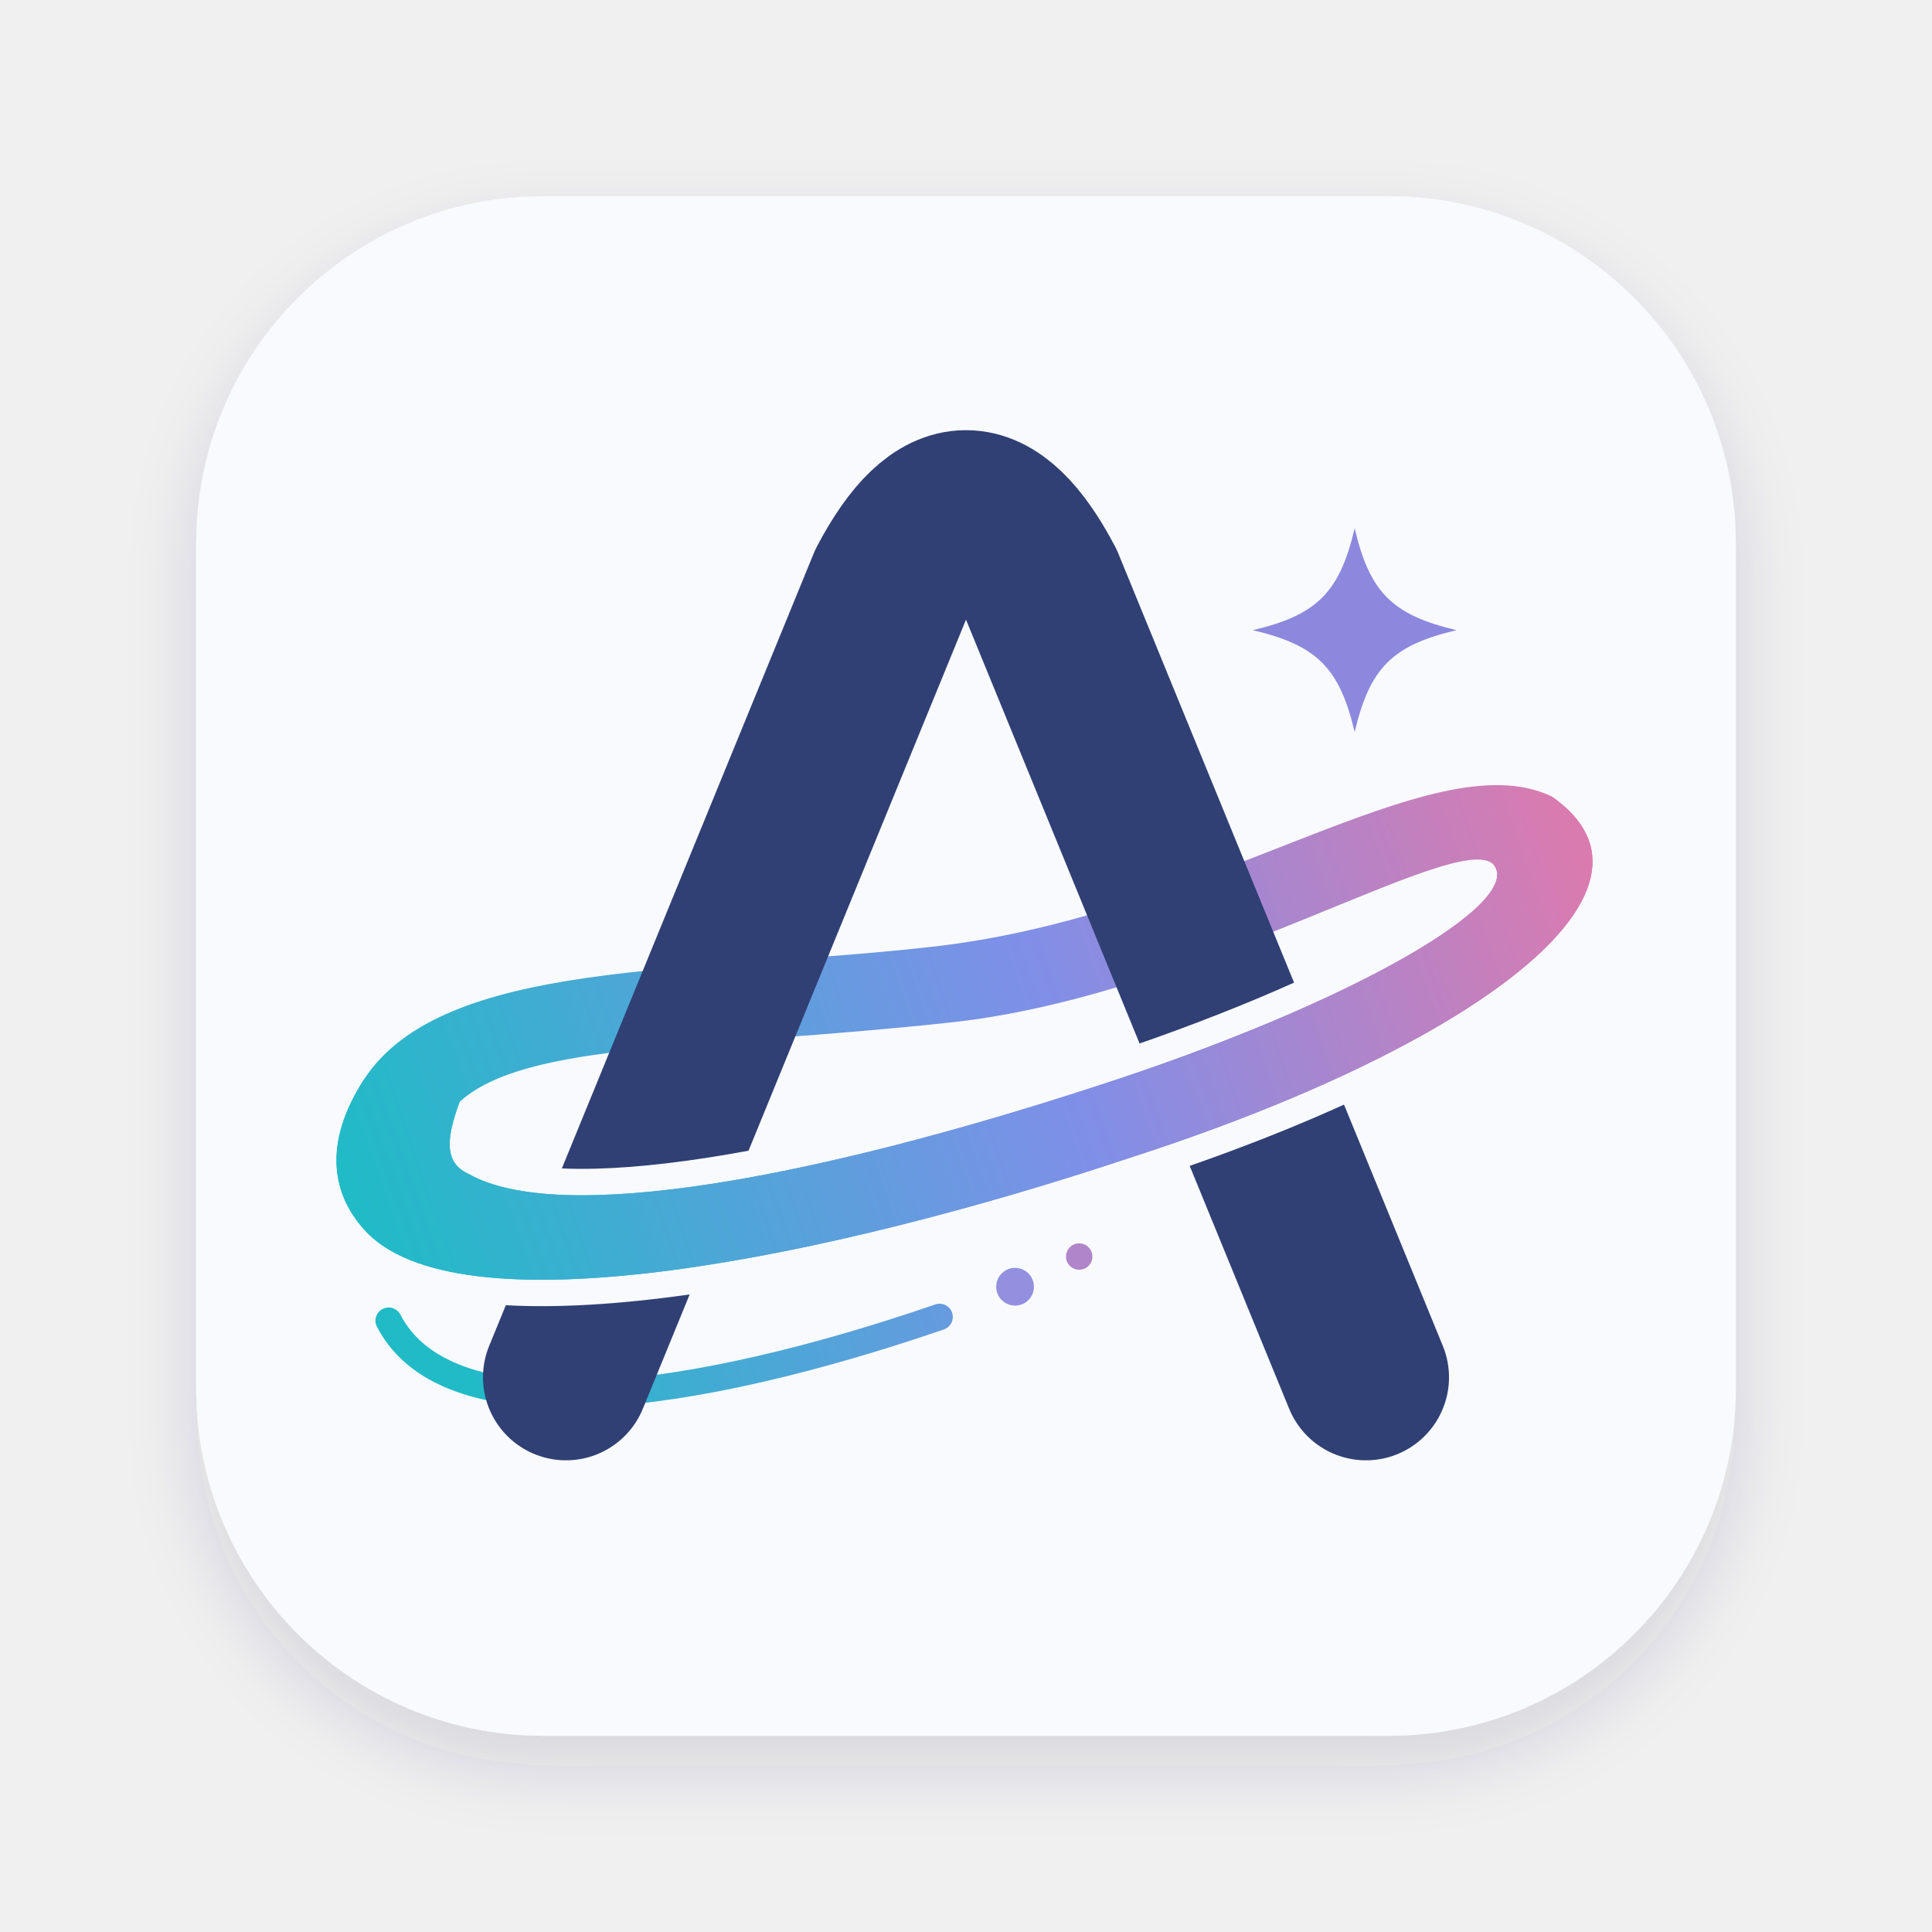
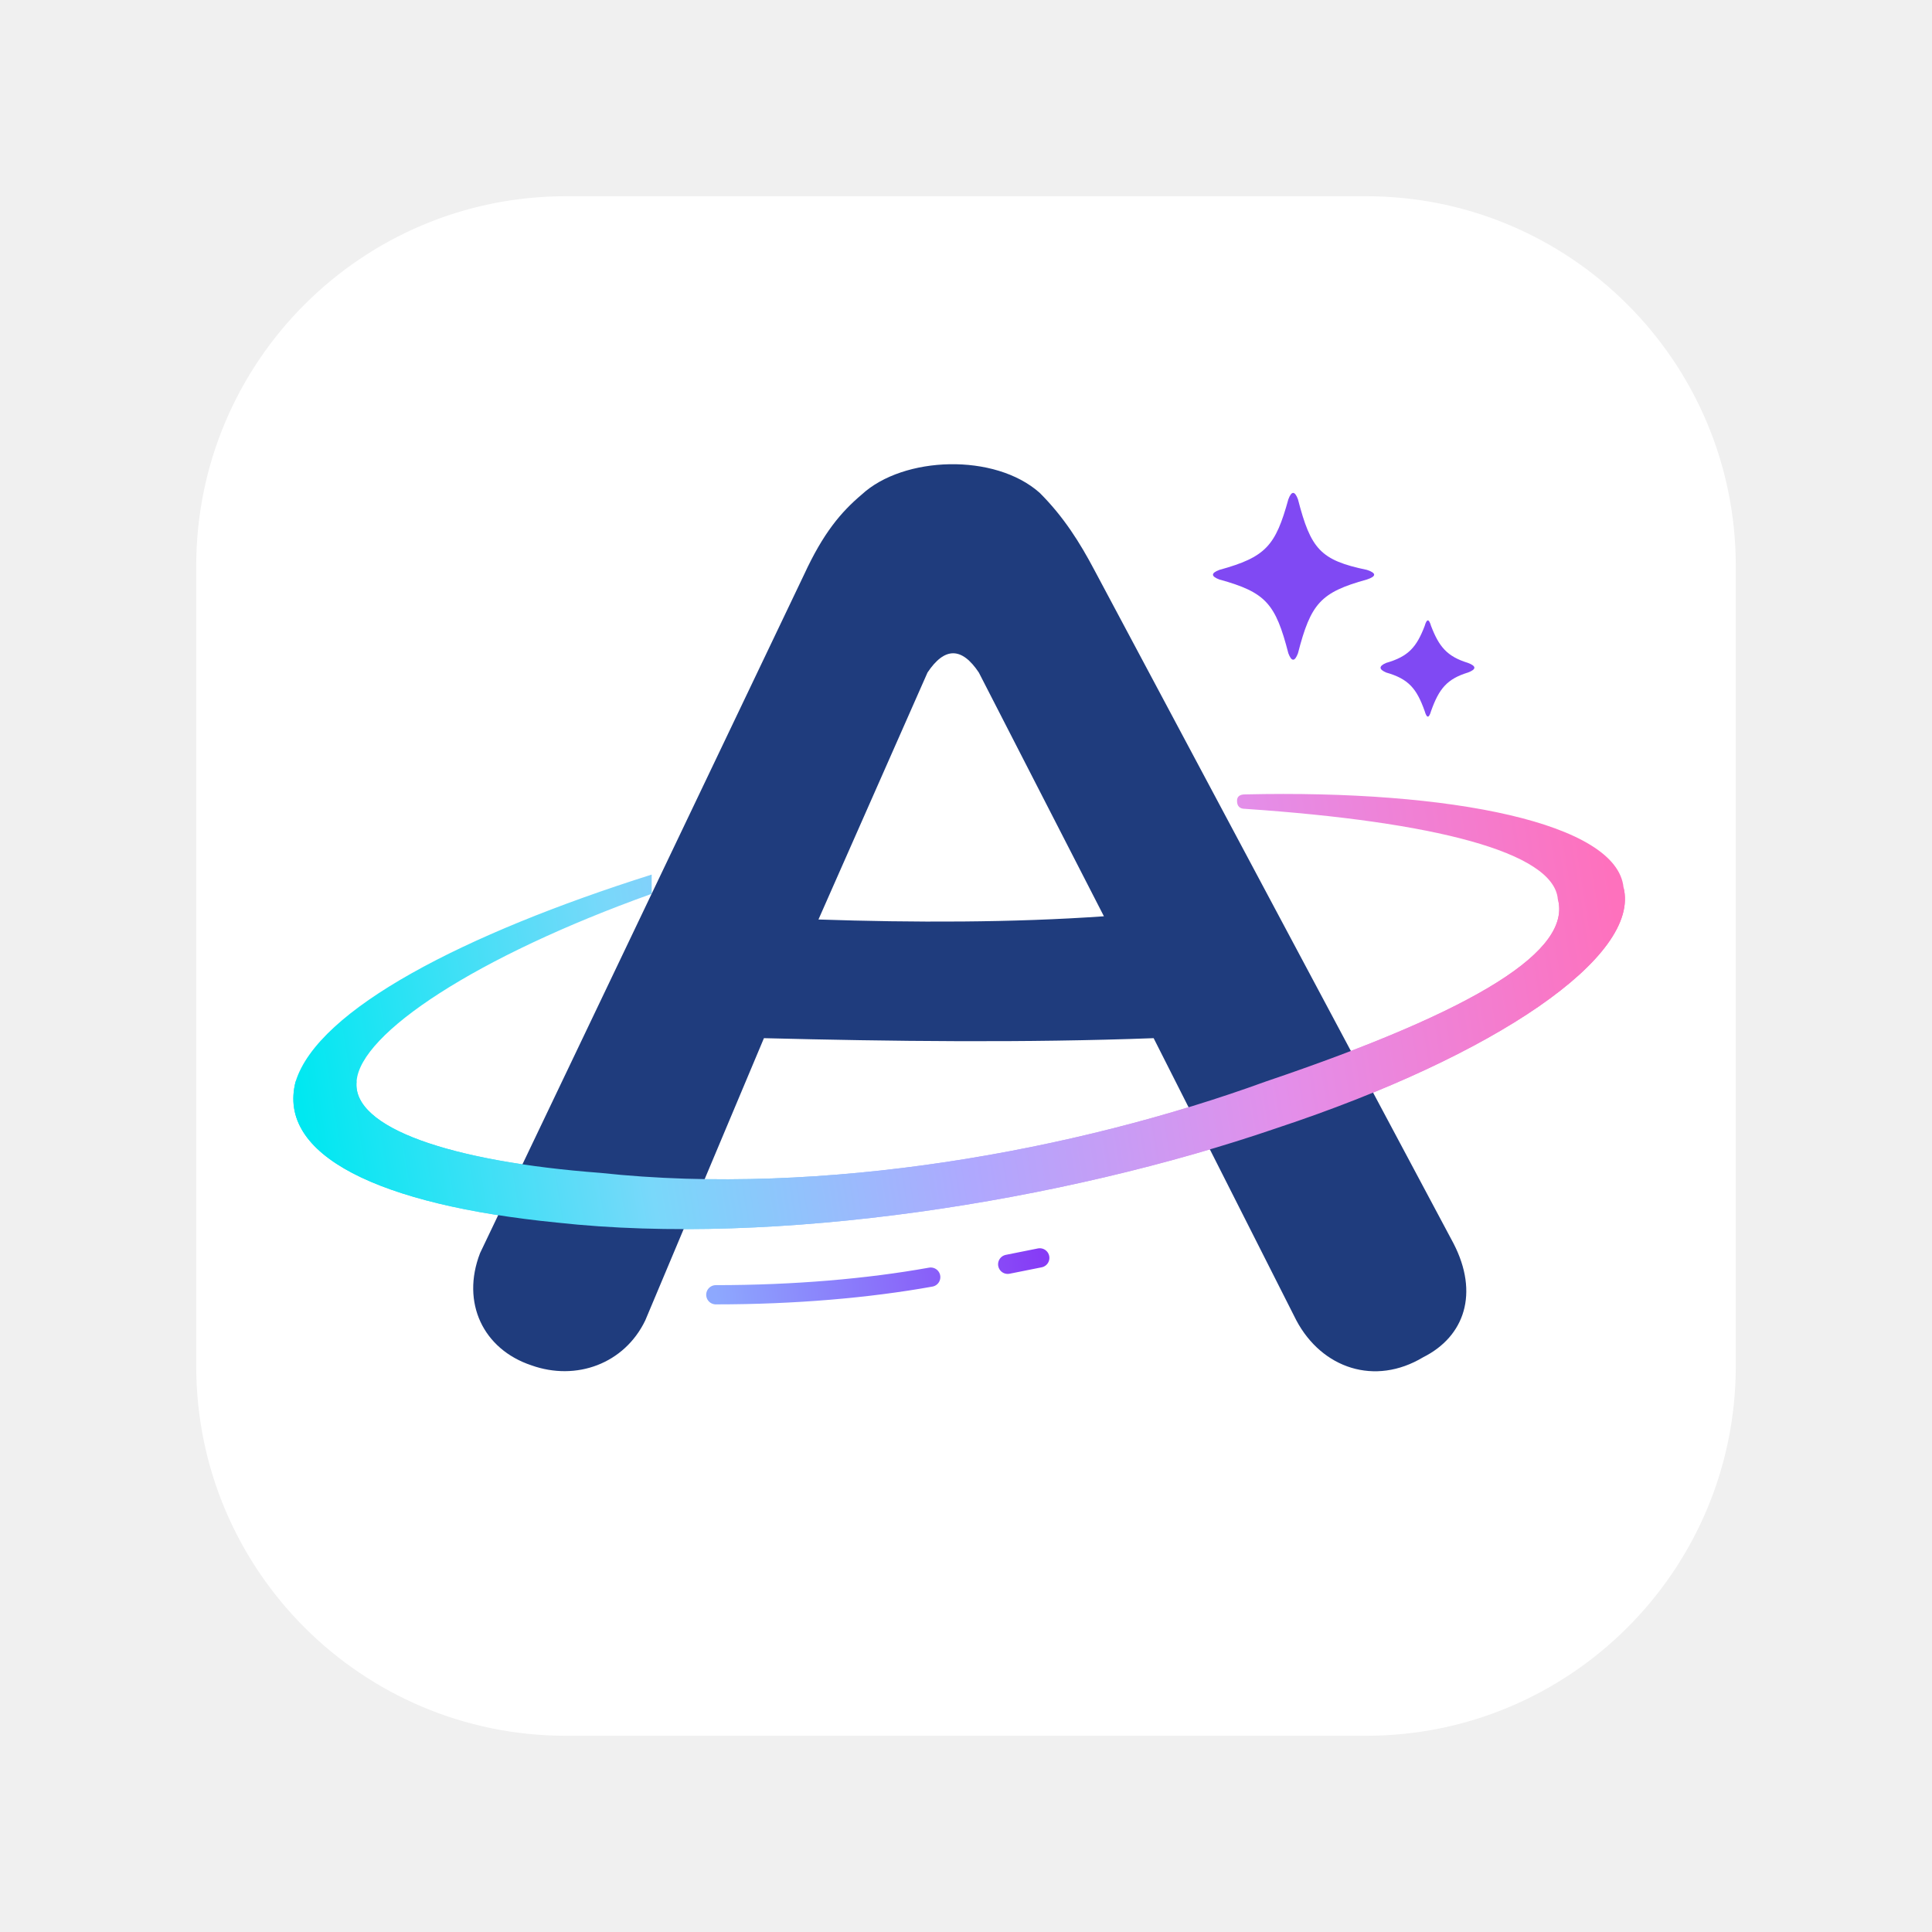
<svg xmlns="http://www.w3.org/2000/svg" width="512" height="512" viewBox="0 0 512 512" fill="none">
  <defs>
-     <linearGradient id="star-trail-color" x1="108" y1="318" x2="403" y2="224" gradientUnits="userSpaceOnUse">
-       <stop stop-color="#20BBC7" />
-       <stop offset=".56" stop-color="#7F8FE8" />
-       <stop offset="1" stop-color="#DA7BAF" />
+     <linearGradient id="astrlink-orbit-color" x1="214" y1="730" x2="1032" y2="600" gradientUnits="userSpaceOnUse">
+       <stop stop-color="#00E8F1" />
+       <stop offset=".25" stop-color="#79D8FA" />
+       <stop offset=".49" stop-color="#AFA8FE" />
+       <stop offset=".73" stop-color="#E38FEA" />
+       <stop offset="1" stop-color="#FE71BD" />
    </linearGradient>
-     <filter id="star-trail-shadow" x="24" y="28" width="464" height="468" filterUnits="userSpaceOnUse">
-       <feDropShadow dx="0" dy="8" stdDeviation="9" flood-color="#26345E" flood-opacity=".14" />
-     </filter>
-     <path id="star-trail-ring" d="M111 286C130 254 190 258 247 251C315 243 368 196 397 211C430 236 377 278 295 307C224 333 136 353 112 327C103 317 101 303 111 286Z M134 292C131 301 130 308 136 311C158 325 220 312 287 288C349 266 391 239 383 229C374 220 312 264 252 271C193 278 150 276 134 292Z" fill-rule="evenodd" transform="translate(256 0) scale(1.1 1) translate(-256 0)" />
-     <path id="star-trail-front" d="M111 286C101 303 103 317 112 327C136 353 224 333 295 307C377 278 430 236 397 211L383 229C391 239 349 266 287 288C220 312 158 325 136 311C130 308 131 301 134 292Z" transform="translate(256 0) scale(1.1 1) translate(-256 0)" />
-     <mask id="star-trail-crossing" x="88" y="104" width="340" height="306" maskUnits="userSpaceOnUse">
-       <rect x="88" y="104" width="340" height="306" fill="#FFFFFF" />
-       <use href="#star-trail-front" fill="#000000" stroke="#000000" stroke-width="14" stroke-linejoin="round" />
-     </mask>
+     <linearGradient id="astrlink-trail-color" x1="472" y1="849" x2="674" y2="826" gradientUnits="userSpaceOnUse">
+       <stop stop-color="#8DA8FE" />
+       <stop offset="1" stop-color="#873CF6" />
+     </linearGradient>
+     <path id="astrlink-a" d="M563 350C589 326 646 324 674 349C689 364 699 380 708 397L932 817C948 848 939 875 913 888C883 906 850 895 834 865L745 689C665 692 581 691 502 689L428 865C415 892 385 903 357 893C327 883 313 854 325 823L527 400C539 374 550 361 563 350ZM604 461Q620 437 636 461L714 613C657 617 595 617 536 615Z" fill-rule="evenodd" />
+     <path id="astrlink-orbit" d="M432 587C315 624 224 671 210 716C198 762 262 793 373 804C509 819 688 791 822 745C958 700 1049 638 1038 595C1034 555 931 534 802 537Q797 537 797 541Q797 546 802 546C920 554 994 573 997 602C1006 634 948 671 815 716C697 759 539 788 400 773C307 766 245 745 248 716C250 686 323 638 432 599Z" fill-rule="evenodd" />
+     <path id="astrlink-orbit-front" d="M210 716C198 762 262 793 373 804C509 819 688 791 822 745C958 700 1049 638 1038 595L997 602C1006 634 948 671 815 716C697 759 539 788 400 773C307 766 245 745 248 716Z" />
+     <path id="astrlink-stars" d="M829 353Q832 345 835 353C843 384 849 391 878 397Q887 400 878 403C849 411 843 418 835 449Q832 457 829 449C821 418 815 411 786 403Q778 400 786 397C815 389 821 382 829 353ZM914 432Q916 425 918 432C923 445 928 451 941 455Q949 458 941 461C928 465 923 471 918 485Q916 492 914 485C909 471 904 465 890 461Q883 458 890 455C904 451 909 445 914 432Z" />
  </defs>
-   <rect x="52" y="52" width="408" height="408" rx="92" fill="#F9FAFE" filter="url(#star-trail-shadow)" />
-   <g id="star-trail-mark">
-     <g stroke-linecap="round">
-       <path d="M103 350C119 381 185 371 249 349" stroke="url(#star-trail-color)" stroke-width="7" />
-       <circle cx="269" cy="341" r="5" fill="#9290DF" />
-       <circle cx="286" cy="333" r="3.5" fill="#B185CA" />
-     </g>
-     <use href="#star-trail-ring" fill="url(#star-trail-color)" />
-     <path d="M150 365L236 155Q256 117 276 155L362 365" stroke="#304074" stroke-width="44" stroke-linecap="round" stroke-linejoin="round" mask="url(#star-trail-crossing)" />
-     <use href="#star-trail-front" fill="url(#star-trail-color)" />
-     <path d="M359 140C363 157 369 163 386 167C369 171 363 177 359 194C355 177 349 171 332 167C349 163 355 157 359 140Z" fill="#8B88DD" />
+   <rect x="52" y="52" width="408" height="408" rx="98" fill="#FFFFFF" />
+   <g id="star-trail-mark" transform="matrix(.425 0 0 .425 -10.9 -17.7)">
+     <use href="#astrlink-orbit" fill="url(#astrlink-orbit-color)" />
+     <use href="#astrlink-a" fill="#1F3C7D" />
+     <use href="#astrlink-orbit-front" fill="url(#astrlink-orbit-color)" />
+     <use href="#astrlink-stars" fill="#8049F3" />
+     <path d="M472 849C521 849 567 845 606 838M654 830L674 826" stroke="url(#astrlink-trail-color)" stroke-width="12" stroke-linecap="round" />
  </g>
</svg>
